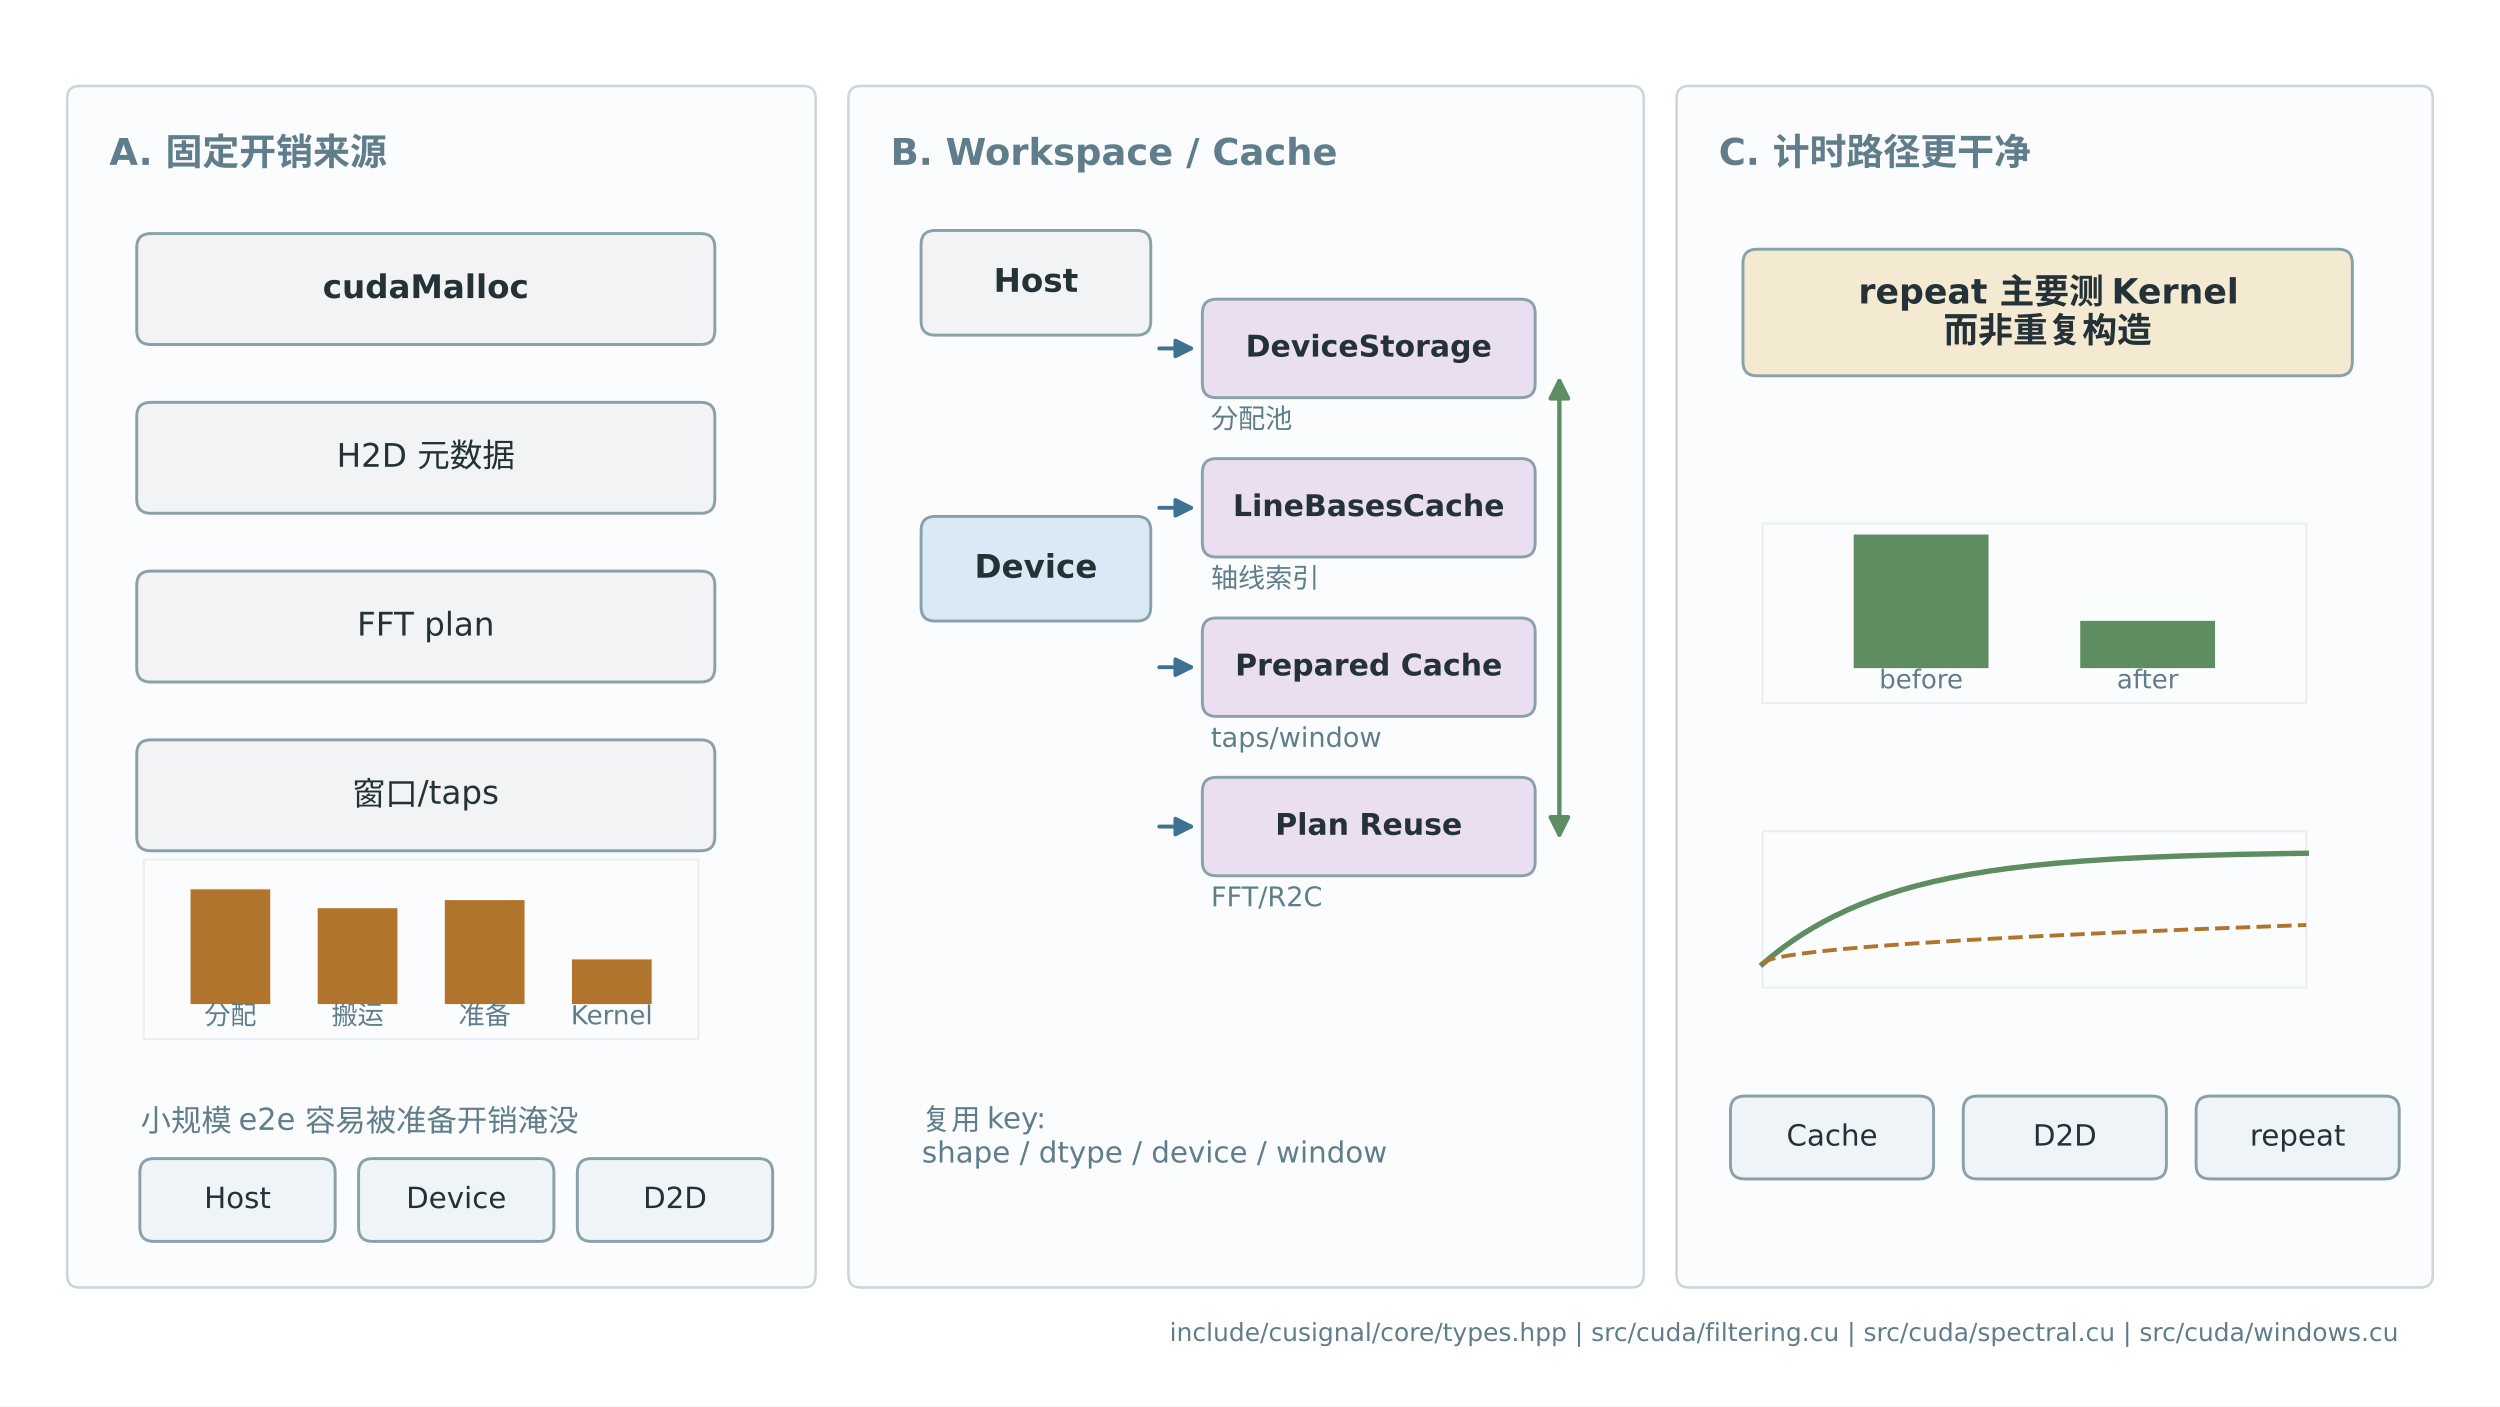
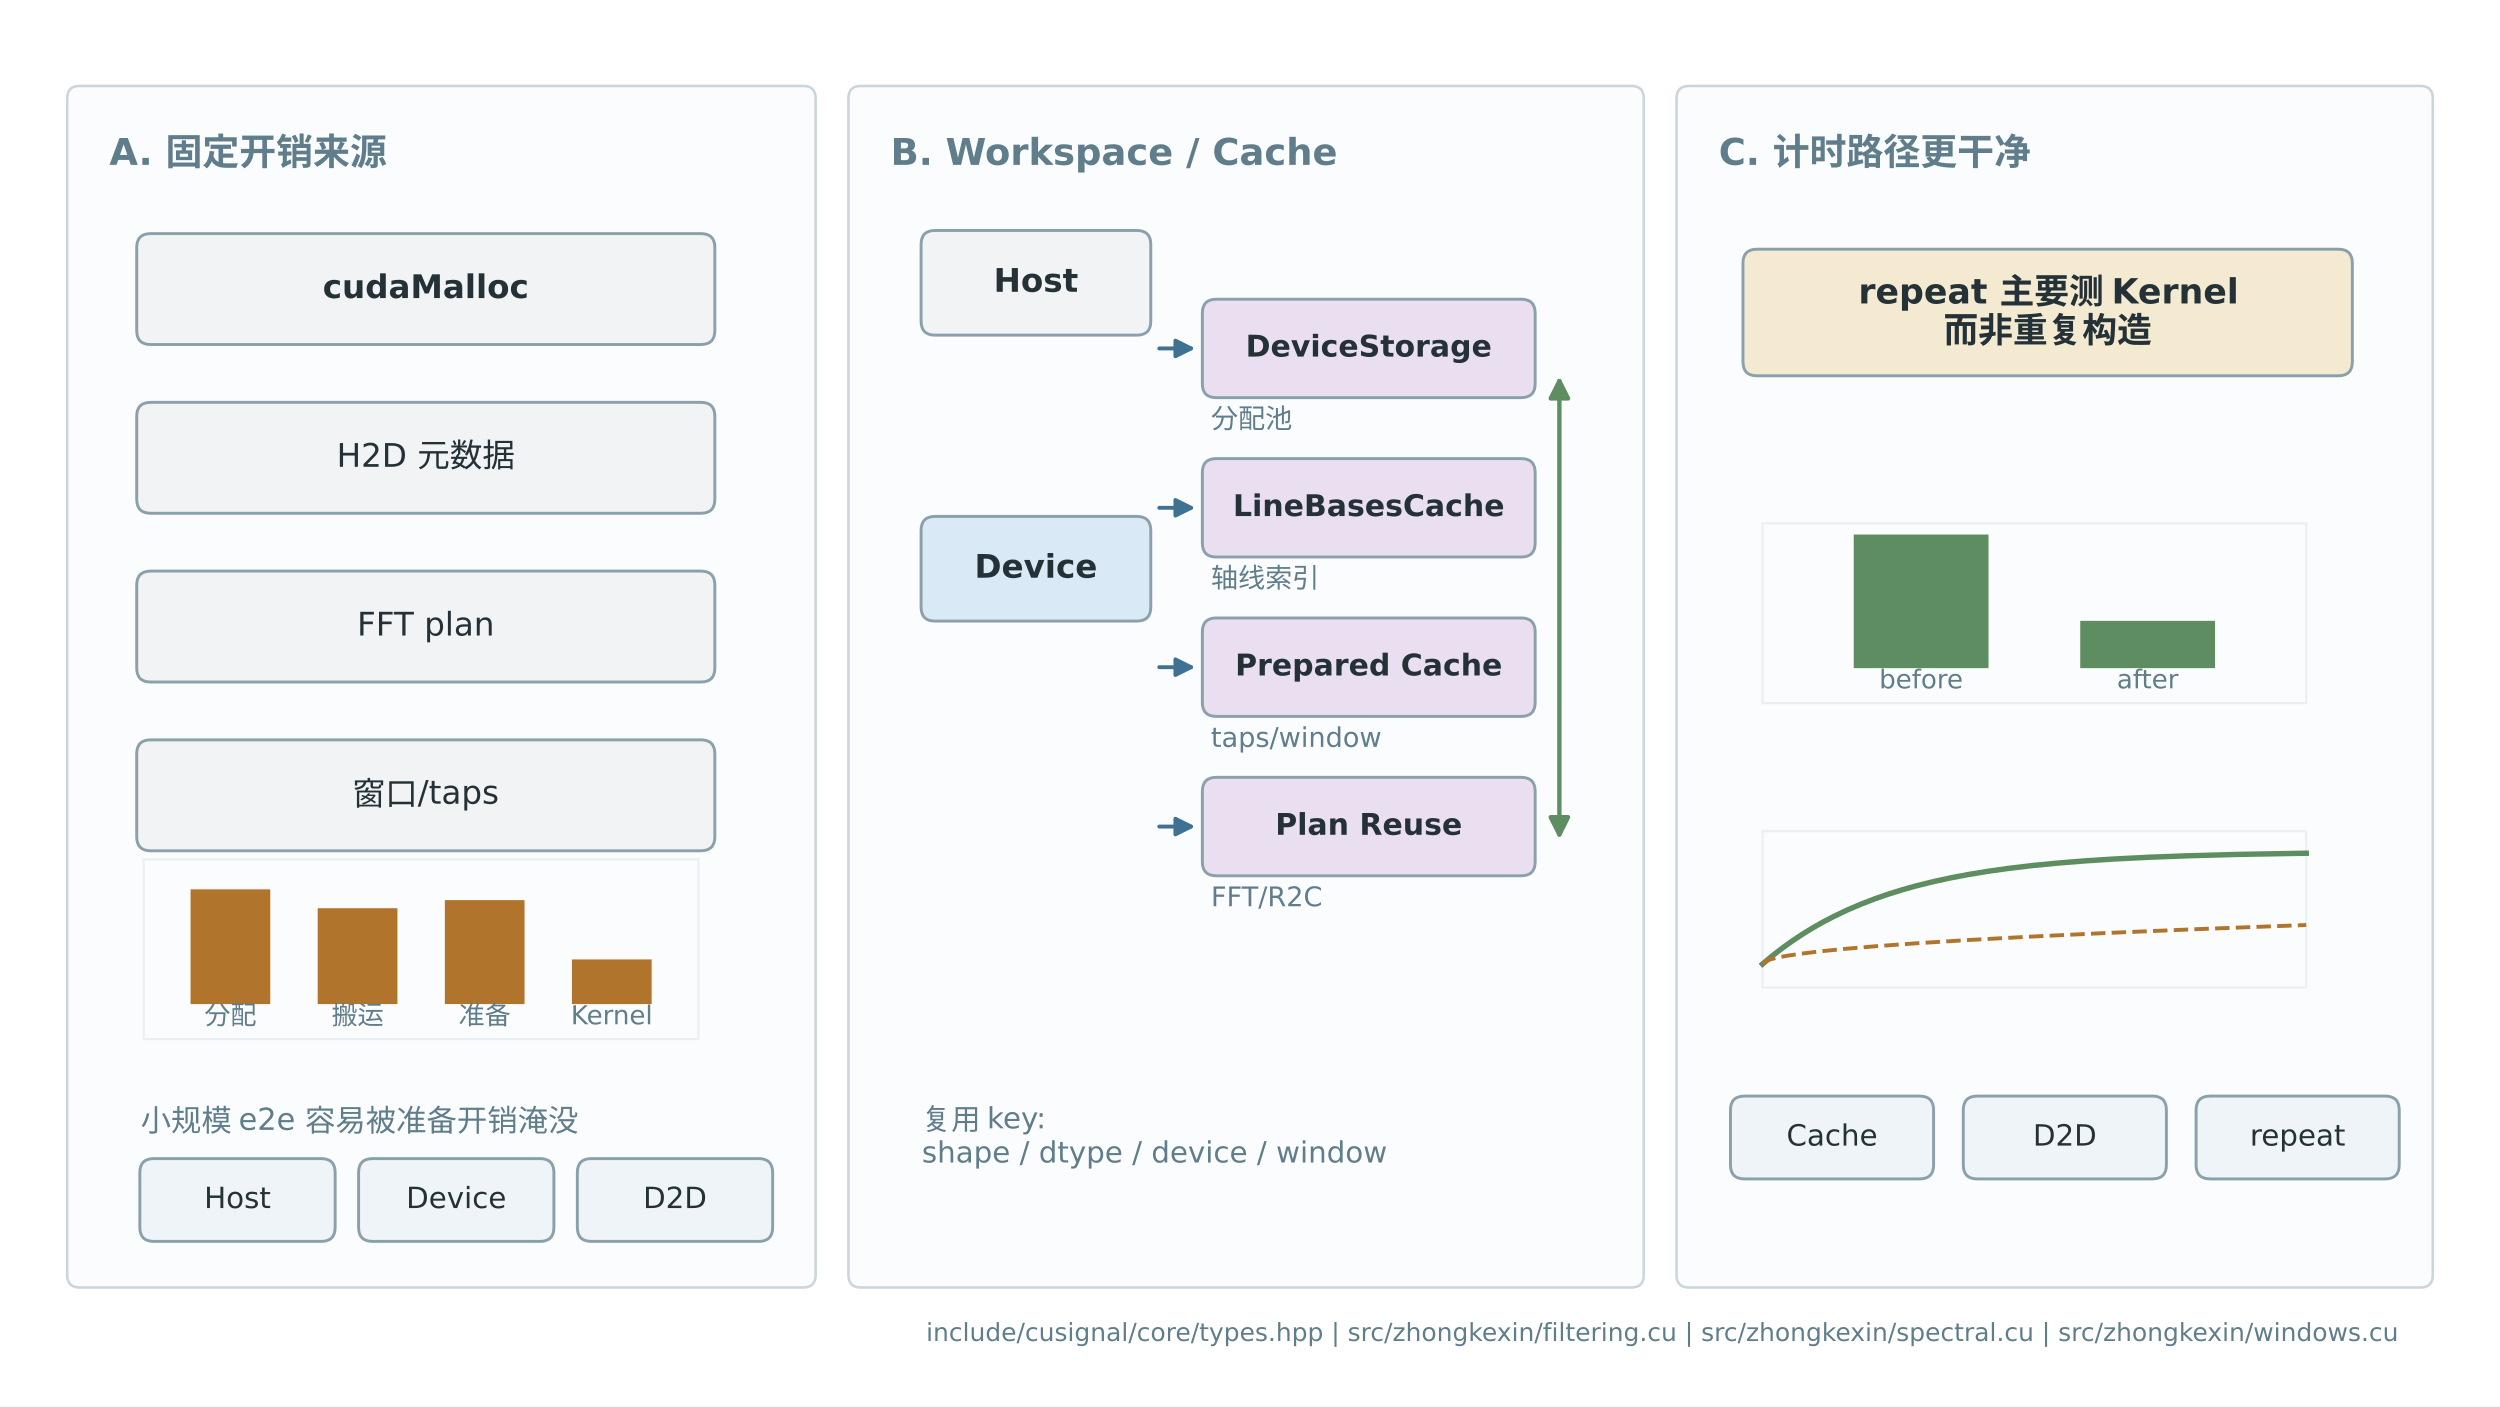
<svg xmlns="http://www.w3.org/2000/svg" width="1152pt" height="648pt" viewBox="0 0 1152 648" version="1.1">
  <defs>
    <style type="text/css">*{stroke-linejoin: round; stroke-linecap: butt}</style>
  </defs>
  <g id="figure_1">
    <g id="patch_1">
      <path d="M 0 648  L 1152 648  L 1152 0  L 0 0  z " style="fill: #ffffff" />
    </g>
    <g id="axes_1">
      <g id="patch_2">
        <path d="M 36.72 593.28  L 370.08 593.28  Q 375.84 593.28 375.84 587.52  L 375.84 45.36  Q 375.84 39.6 370.08 39.6  L 36.72 39.6  Q 30.96 39.6 30.96 45.36  L 30.96 587.52  Q 30.96 593.28 36.72 593.28  z " clip-path="url(#p2fac4d9c1b)" style="fill: #fbfcfd; stroke: #cad6dc; stroke-width: 1.2; stroke-linejoin: miter" />
      </g>
      <g id="patch_3">
        <path d="M 396.72 593.28  L 751.68 593.28  Q 757.44 593.28 757.44 587.52  L 757.44 45.36  Q 757.44 39.6 751.68 39.6  L 396.72 39.6  Q 390.96 39.6 390.96 45.36  L 390.96 587.52  Q 390.96 593.28 396.72 593.28  z " clip-path="url(#p2fac4d9c1b)" style="fill: #fbfcfd; stroke: #cad6dc; stroke-width: 1.2; stroke-linejoin: miter" />
      </g>
      <g id="patch_4">
        <path d="M 778.32 593.28  L 1115.28 593.28  Q 1121.04 593.28 1121.04 587.52  L 1121.04 45.36  Q 1121.04 39.6 1115.28 39.6  L 778.32 39.6  Q 772.56 39.6 772.56 45.36  L 772.56 587.52  Q 772.56 593.28 778.32 593.28  z " clip-path="url(#p2fac4d9c1b)" style="fill: #fbfcfd; stroke: #cad6dc; stroke-width: 1.2; stroke-linejoin: miter" />
      </g>
      <g id="patch_5">
        <path d="M 69.48 158.76  L 322.92 158.76  Q 329.4 158.76 329.4 152.28  L 329.4 114.12  Q 329.4 107.64 322.92 107.64  L 69.48 107.64  Q 63 107.64 63 114.12  L 63 152.28  Q 63 158.76 69.48 158.76  z " clip-path="url(#p2fac4d9c1b)" style="fill: #f1f3f4; stroke: #8aa0aa; stroke-width: 1.35; stroke-linejoin: miter" />
      </g>
      <g id="patch_6">
        <path d="M 69.48 236.52  L 322.92 236.52  Q 329.4 236.52 329.4 230.04  L 329.4 191.88  Q 329.4 185.4 322.92 185.4  L 69.48 185.4  Q 63 185.4 63 191.88  L 63 230.04  Q 63 236.52 69.48 236.52  z " clip-path="url(#p2fac4d9c1b)" style="fill: #f1f3f4; stroke: #8aa0aa; stroke-width: 1.35; stroke-linejoin: miter" />
      </g>
      <g id="patch_7">
        <path d="M 69.48 314.28  L 322.92 314.28  Q 329.4 314.28 329.4 307.8  L 329.4 269.64  Q 329.4 263.16 322.92 263.16  L 69.48 263.16  Q 63 263.16 63 269.64  L 63 307.8  Q 63 314.28 69.48 314.28  z " clip-path="url(#p2fac4d9c1b)" style="fill: #f1f3f4; stroke: #8aa0aa; stroke-width: 1.35; stroke-linejoin: miter" />
      </g>
      <g id="patch_8">
        <path d="M 69.48 392.04  L 322.92 392.04  Q 329.4 392.04 329.4 385.56  L 329.4 347.4  Q 329.4 340.92 322.92 340.92  L 69.48 340.92  Q 63 340.92 63 347.4  L 63 385.56  Q 63 392.04 69.48 392.04  z " clip-path="url(#p2fac4d9c1b)" style="fill: #f1f3f4; stroke: #8aa0aa; stroke-width: 1.35; stroke-linejoin: miter" />
      </g>
      <g id="patch_9">
        <path d="M 66.24 478.8  L 321.84 478.8  L 321.84 396  L 66.24 396  L 66.24 478.8  z " clip-path="url(#p2fac4d9c1b)" style="fill: none; stroke: #e9eff2; stroke-linejoin: miter" />
      </g>
      <g id="patch_10">
        <path d="M 87.54 462.96  L 124.815 462.96  L 124.815 409.554  L 87.54 409.554  z " clip-path="url(#p2fac4d9c1b)" style="fill: #b1742c; stroke: #ffffff; stroke-width: 0.5; stroke-linejoin: miter" />
      </g>
      <g id="patch_11">
        <path d="M 146.115 462.96  L 183.39 462.96  L 183.39 418.248  L 146.115 418.248  z " clip-path="url(#p2fac4d9c1b)" style="fill: #b1742c; stroke: #ffffff; stroke-width: 0.5; stroke-linejoin: miter" />
      </g>
      <g id="patch_12">
        <path d="M 204.69 462.96  L 241.965 462.96  L 241.965 414.522  L 204.69 414.522  z " clip-path="url(#p2fac4d9c1b)" style="fill: #b1742c; stroke: #ffffff; stroke-width: 0.5; stroke-linejoin: miter" />
      </g>
      <g id="patch_13">
        <path d="M 263.265 462.96  L 300.54 462.96  L 300.54 441.846  L 263.265 441.846  z " clip-path="url(#p2fac4d9c1b)" style="fill: #b1742c; stroke: #ffffff; stroke-width: 0.5; stroke-linejoin: miter" />
      </g>
      <g id="patch_14">
        <path d="M 70.92 572.04  L 147.96 572.04  Q 154.44 572.04 154.44 565.56  L 154.44 540.36  Q 154.44 533.88 147.96 533.88  L 70.92 533.88  Q 64.44 533.88 64.44 540.36  L 64.44 565.56  Q 64.44 572.04 70.92 572.04  z " clip-path="url(#p2fac4d9c1b)" style="fill: #eef4f7; stroke: #8aa0aa; stroke-width: 1.35; stroke-linejoin: miter" />
      </g>
      <g id="patch_15">
        <path d="M 171.72 572.04  L 248.76 572.04  Q 255.24 572.04 255.24 565.56  L 255.24 540.36  Q 255.24 533.88 248.76 533.88  L 171.72 533.88  Q 165.24 533.88 165.24 540.36  L 165.24 565.56  Q 165.24 572.04 171.72 572.04  z " clip-path="url(#p2fac4d9c1b)" style="fill: #eef4f7; stroke: #8aa0aa; stroke-width: 1.35; stroke-linejoin: miter" />
      </g>
      <g id="patch_16">
        <path d="M 272.52 572.04  L 349.56 572.04  Q 356.04 572.04 356.04 565.56  L 356.04 540.36  Q 356.04 533.88 349.56 533.88  L 272.52 533.88  Q 266.04 533.88 266.04 540.36  L 266.04 565.56  Q 266.04 572.04 272.52 572.04  z " clip-path="url(#p2fac4d9c1b)" style="fill: #eef4f7; stroke: #8aa0aa; stroke-width: 1.35; stroke-linejoin: miter" />
      </g>
      <g id="patch_17">
        <path d="M 430.92 154.44  L 523.8 154.44  Q 530.28 154.44 530.28 147.96  L 530.28 112.68  Q 530.28 106.2 523.8 106.2  L 430.92 106.2  Q 424.44 106.2 424.44 112.68  L 424.44 147.96  Q 424.44 154.44 430.92 154.44  z " clip-path="url(#p2fac4d9c1b)" style="fill: #f1f3f4; stroke: #8aa0aa; stroke-width: 1.35; stroke-linejoin: miter" />
      </g>
      <g id="patch_18">
        <path d="M 430.92 286.2  L 523.8 286.2  Q 530.28 286.2 530.28 279.72  L 530.28 244.44  Q 530.28 237.96 523.8 237.96  L 430.92 237.96  Q 424.44 237.96 424.44 244.44  L 424.44 279.72  Q 424.44 286.2 430.92 286.2  z " clip-path="url(#p2fac4d9c1b)" style="fill: #d9eaf6; stroke: #8aa0aa; stroke-width: 1.35; stroke-linejoin: miter" />
      </g>
      <g id="patch_19">
        <path d="M 560.52 183.24  L 700.92 183.24  Q 707.4 183.24 707.4 176.76  L 707.4 144.36  Q 707.4 137.88 700.92 137.88  L 560.52 137.88  Q 554.04 137.88 554.04 144.36  L 554.04 176.76  Q 554.04 183.24 560.52 183.24  z " clip-path="url(#p2fac4d9c1b)" style="fill: #eadff1; stroke: #8aa0aa; stroke-width: 1.35; stroke-linejoin: miter" />
      </g>
      <g id="patch_20">
        <path d="M 560.52 256.68  L 700.92 256.68  Q 707.4 256.68 707.4 250.2  L 707.4 217.8  Q 707.4 211.32 700.92 211.32  L 560.52 211.32  Q 554.04 211.32 554.04 217.8  L 554.04 250.2  Q 554.04 256.68 560.52 256.68  z " clip-path="url(#p2fac4d9c1b)" style="fill: #eadff1; stroke: #8aa0aa; stroke-width: 1.35; stroke-linejoin: miter" />
      </g>
      <g id="patch_21">
        <path d="M 560.52 330.12  L 700.92 330.12  Q 707.4 330.12 707.4 323.64  L 707.4 291.24  Q 707.4 284.76 700.92 284.76  L 560.52 284.76  Q 554.04 284.76 554.04 291.24  L 554.04 323.64  Q 554.04 330.12 560.52 330.12  z " clip-path="url(#p2fac4d9c1b)" style="fill: #eadff1; stroke: #8aa0aa; stroke-width: 1.35; stroke-linejoin: miter" />
      </g>
      <g id="patch_22">
        <path d="M 560.52 403.56  L 700.92 403.56  Q 707.4 403.56 707.4 397.08  L 707.4 364.68  Q 707.4 358.2 700.92 358.2  L 560.52 358.2  Q 554.04 358.2 554.04 364.68  L 554.04 397.08  Q 554.04 403.56 560.52 403.56  z " clip-path="url(#p2fac4d9c1b)" style="fill: #eadff1; stroke: #8aa0aa; stroke-width: 1.35; stroke-linejoin: miter" />
      </g>
      <g id="patch_23">
        <path d="M 809.64 173.16  L 1077.48 173.16  Q 1083.96 173.16 1083.96 166.68  L 1083.96 121.32  Q 1083.96 114.84 1077.48 114.84  L 809.64 114.84  Q 803.16 114.84 803.16 121.32  L 803.16 166.68  Q 803.16 173.16 809.64 173.16  z " clip-path="url(#p2fac4d9c1b)" style="fill: #f4ead2; stroke: #8aa0aa; stroke-width: 1.35; stroke-linejoin: miter" />
      </g>
      <g id="patch_24">
        <path d="M 812.16 324  L 1062.72 324  L 1062.72 241.2  L 812.16 241.2  L 812.16 324  z " clip-path="url(#p2fac4d9c1b)" style="fill: none; stroke: #e9eff2; stroke-linejoin: miter" />
      </g>
      <g id="patch_25">
        <path d="M 853.92 308.16  L 916.56 308.16  L 916.56 246.06  L 853.92 246.06  z " clip-path="url(#p2fac4d9c1b)" style="fill: #5d8d60; stroke: #ffffff; stroke-width: 0.5; stroke-linejoin: miter" />
      </g>
      <g id="patch_26">
        <path d="M 958.32 308.16  L 1020.96 308.16  L 1020.96 285.804  L 958.32 285.804  z " clip-path="url(#p2fac4d9c1b)" style="fill: #5d8d60; stroke: #ffffff; stroke-width: 0.5; stroke-linejoin: miter" />
      </g>
      <g id="patch_27">
        <path d="M 812.16 455.04  L 1062.72 455.04  L 1062.72 383.04  L 812.16 383.04  L 812.16 455.04  z " clip-path="url(#p2fac4d9c1b)" style="fill: none; stroke: #e9eff2; stroke-linejoin: miter" />
      </g>
      <g id="patch_28">
        <path d="M 803.88 543.24  L 884.52 543.24  Q 891 543.24 891 536.76  L 891 511.56  Q 891 505.08 884.52 505.08  L 803.88 505.08  Q 797.4 505.08 797.4 511.56  L 797.4 536.76  Q 797.4 543.24 803.88 543.24  z " clip-path="url(#p2fac4d9c1b)" style="fill: #eef4f7; stroke: #8aa0aa; stroke-width: 1.35; stroke-linejoin: miter" />
      </g>
      <g id="patch_29">
        <path d="M 911.16 543.24  L 991.8 543.24  Q 998.28 543.24 998.28 536.76  L 998.28 511.56  Q 998.28 505.08 991.8 505.08  L 911.16 505.08  Q 904.68 505.08 904.68 511.56  L 904.68 536.76  Q 904.68 543.24 911.16 543.24  z " clip-path="url(#p2fac4d9c1b)" style="fill: #eef4f7; stroke: #8aa0aa; stroke-width: 1.35; stroke-linejoin: miter" />
      </g>
      <g id="patch_30">
        <path d="M 1018.44 543.24  L 1099.08 543.24  Q 1105.56 543.24 1105.56 536.76  L 1105.56 511.56  Q 1105.56 505.08 1099.08 505.08  L 1018.44 505.08  Q 1011.96 505.08 1011.96 511.56  L 1011.96 536.76  Q 1011.96 543.24 1018.44 543.24  z " clip-path="url(#p2fac4d9c1b)" style="fill: #eef4f7; stroke: #8aa0aa; stroke-width: 1.35; stroke-linejoin: miter" />
      </g>
      <g id="line2d_1">
        <path d="M 812.16 444.24  L 816.888 440.29  L 821.615 436.642  L 826.343 433.271  L 831.07 430.157  L 835.798 427.281  L 840.525 424.623  L 845.253 422.168  L 851.556 419.183  L 857.86 416.498  L 864.163 414.082  L 870.466 411.908  L 876.77 409.952  L 883.073 408.192  L 890.952 406.238  L 898.832 404.526  L 906.711 403.025  L 916.166 401.468  L 925.621 400.139  L 936.652 398.833  L 947.683 397.747  L 960.29 396.728  L 974.472 395.812  L 990.231 395.02  L 1009.141 394.308  L 1031.203 393.718  L 1057.992 393.241  L 1062.72 393.177  L 1062.72 393.177  " clip-path="url(#p2fac4d9c1b)" style="fill: none; stroke: #5d8d60; stroke-width: 2.5; stroke-linecap: square" />
      </g>
      <g id="line2d_2">
        <path d="M 812.16 444.24  L 813.736 442.813  L 815.312 442.221  L 818.463 441.385  L 823.191 440.463  L 829.494 439.506  L 838.949 438.354  L 849.98 437.247  L 864.163 436.04  L 883.073 434.664  L 906.711 433.183  L 935.076 431.633  L 969.745 429.965  L 1012.293 428.153  L 1062.72 426.24  L 1062.72 426.24  " clip-path="url(#p2fac4d9c1b)" style="fill: none; stroke-dasharray: 6.66,2.88; stroke-dashoffset: 0; stroke: #b1742c; stroke-width: 1.8" />
      </g>
      <g id="text_1">
        <text style="font-weight: 700; font-size: 17px; font-family: 'Droid Sans Fallback', 'DejaVu Sans'; text-anchor: start; fill: #607d8b" x="50.4" y="75.971" transform="rotate(-0 50.4 75.97094)">A. 固定开销来源</text>
      </g>
      <g id="text_2">
        <text style="font-weight: 700; font-size: 17px; font-family: 'Droid Sans Fallback', 'DejaVu Sans'; text-anchor: start; fill: #607d8b" x="410.4" y="75.971" transform="rotate(-0 410.4 75.97094)">B. Workspace / Cache</text>
      </g>
      <g id="text_3">
        <text style="font-weight: 700; font-size: 17px; font-family: 'Droid Sans Fallback', 'DejaVu Sans'; text-anchor: start; fill: #607d8b" x="792" y="75.971" transform="rotate(-0 792 75.97094)">C. 计时路径更干净</text>
      </g>
      <g id="text_4">
        <text style="font-weight: 700; font-size: 15px; font-family: 'Droid Sans Fallback', 'DejaVu Sans'; text-anchor: middle; fill: #243238" x="196.2" y="137.339" transform="rotate(-0 196.2 137.3391)">cudaMalloc</text>
      </g>
      <g id="text_5">
        <text style="font-size: 15px; font-family: 'Droid Sans Fallback', 'DejaVu Sans'; text-anchor: middle; fill: #243238" x="196.2" y="215.099" transform="rotate(-0 196.2 215.0991)">H2D 元数据</text>
      </g>
      <g id="text_6">
        <text style="font-size: 15px; font-family: 'Droid Sans Fallback', 'DejaVu Sans'; text-anchor: middle; fill: #243238" x="196.2" y="292.859" transform="rotate(-0 196.2 292.8591)">FFT plan</text>
      </g>
      <g id="text_7">
        <text style="font-size: 15px; font-family: 'Droid Sans Fallback', 'DejaVu Sans'; text-anchor: middle; fill: #243238" x="196.2" y="371.043" transform="rotate(-0 196.2 371.0433)">窗口/taps</text>
      </g>
      <g id="text_8">
        <text style="font-size: 12px; font-family: 'Droid Sans Fallback', 'DejaVu Sans'; text-anchor: middle; fill: #607d8b" x="106.177" y="471.984" transform="rotate(-0 106.1775 471.9844)">分配</text>
      </g>
      <g id="text_9">
        <text style="font-size: 12px; font-family: 'Droid Sans Fallback', 'DejaVu Sans'; text-anchor: middle; fill: #607d8b" x="164.752" y="471.984" transform="rotate(-0 164.7525 471.9844)">搬运</text>
      </g>
      <g id="text_10">
        <text style="font-size: 12px; font-family: 'Droid Sans Fallback', 'DejaVu Sans'; text-anchor: middle; fill: #607d8b" x="223.327" y="471.984" transform="rotate(-0 223.3275 471.9844)">准备</text>
      </g>
      <g id="text_11">
        <text style="font-size: 12px; font-family: 'Droid Sans Fallback', 'DejaVu Sans'; text-anchor: middle; fill: #607d8b" x="281.902" y="471.984" transform="rotate(-0 281.9025 471.9844)">Kernel</text>
      </g>
      <g id="text_12">
        <text style="font-size: 14px; font-family: 'Droid Sans Fallback', 'DejaVu Sans'; text-anchor: start; fill: #607d8b" x="64.8" y="521.28" transform="rotate(-0 64.8 521.28)">小规模 e2e 容易被准备开销淹没</text>
      </g>
      <g id="text_13">
        <text style="font-size: 13.5px; font-family: 'Droid Sans Fallback', 'DejaVu Sans'; text-anchor: middle; fill: #243238" x="109.44" y="556.685" transform="rotate(-0 109.44 556.6852)">Host</text>
      </g>
      <g id="text_14">
        <text style="font-size: 13.5px; font-family: 'Droid Sans Fallback', 'DejaVu Sans'; text-anchor: middle; fill: #243238" x="210.24" y="556.685" transform="rotate(-0 210.24 556.6852)">Device</text>
      </g>
      <g id="text_15">
        <text style="font-size: 13.5px; font-family: 'Droid Sans Fallback', 'DejaVu Sans'; text-anchor: middle; fill: #243238" x="311.04" y="556.685" transform="rotate(-0 311.04 556.6852)">D2D</text>
      </g>
      <g id="text_16">
        <text style="font-weight: 700; font-size: 15px; font-family: 'Droid Sans Fallback', 'DejaVu Sans'; text-anchor: middle; fill: #243238" x="477.36" y="134.459" transform="rotate(-0 477.36 134.4591)">Host</text>
      </g>
      <g id="text_17">
        <text style="font-weight: 700; font-size: 15px; font-family: 'Droid Sans Fallback', 'DejaVu Sans'; text-anchor: middle; fill: #243238" x="477.36" y="266.219" transform="rotate(-0 477.36 266.2191)">Device</text>
      </g>
      <g id="text_18">
        <text style="font-weight: 700; font-size: 13.8px; font-family: 'Droid Sans Fallback', 'DejaVu Sans'; text-anchor: middle; fill: #243238" x="630.72" y="164.314" transform="rotate(-0 630.72 164.314)">DeviceStorage</text>
      </g>
      <g id="text_19">
        <text style="font-size: 12.5px; font-family: 'Droid Sans Fallback', 'DejaVu Sans'; text-anchor: start; fill: #607d8b" x="558" y="197.28" transform="rotate(-0 558 197.28)">分配池</text>
      </g>
      <g id="patch_31">
        <path d="M 534.198 160.56  Q 542.519 160.56 548.827 160.56  " style="fill: none; stroke: #3f7192; stroke-width: 1.8; stroke-linecap: round" />
        <path d="M 541.627 156.96  L 548.827 160.56  L 541.627 164.16  z " style="fill: #3f7192; stroke: #3f7192; stroke-width: 1.8; stroke-linecap: round" />
      </g>
      <g id="text_20">
        <text style="font-weight: 700; font-size: 13.8px; font-family: 'Droid Sans Fallback', 'DejaVu Sans'; text-anchor: middle; fill: #243238" x="630.72" y="237.808" transform="rotate(-0 630.72 237.8079)">LineBasesCache</text>
      </g>
      <g id="text_21">
        <text style="font-size: 12.5px; font-family: 'Droid Sans Fallback', 'DejaVu Sans'; text-anchor: start; fill: #607d8b" x="558" y="270.72" transform="rotate(-0 558 270.72)">轴线索引</text>
      </g>
      <g id="patch_32">
        <path d="M 534.198 234  Q 542.519 234 548.827 234  " style="fill: none; stroke: #3f7192; stroke-width: 1.8; stroke-linecap: round" />
        <path d="M 541.627 230.4  L 548.827 234  L 541.627 237.6  z " style="fill: #3f7192; stroke: #3f7192; stroke-width: 1.8; stroke-linecap: round" />
      </g>
      <g id="text_22">
        <text style="font-weight: 700; font-size: 13.8px; font-family: 'Droid Sans Fallback', 'DejaVu Sans'; text-anchor: middle; fill: #243238" x="630.72" y="311.248" transform="rotate(-0 630.72 311.2479)">Prepared Cache</text>
      </g>
      <g id="text_23">
        <text style="font-size: 12.5px; font-family: 'Droid Sans Fallback', 'DejaVu Sans'; text-anchor: start; fill: #607d8b" x="558" y="344.16" transform="rotate(-0 558 344.16)">taps/window</text>
      </g>
      <g id="patch_33">
        <path d="M 534.198 307.44  Q 542.519 307.44 548.827 307.44  " style="fill: none; stroke: #3f7192; stroke-width: 1.8; stroke-linecap: round" />
        <path d="M 541.627 303.84  L 548.827 307.44  L 541.627 311.04  z " style="fill: #3f7192; stroke: #3f7192; stroke-width: 1.8; stroke-linecap: round" />
      </g>
      <g id="text_24">
        <text style="font-weight: 700; font-size: 13.8px; font-family: 'Droid Sans Fallback', 'DejaVu Sans'; text-anchor: middle; fill: #243238" x="630.72" y="384.688" transform="rotate(-0 630.72 384.6879)">Plan Reuse</text>
      </g>
      <g id="text_25">
        <text style="font-size: 12.5px; font-family: 'Droid Sans Fallback', 'DejaVu Sans'; text-anchor: start; fill: #607d8b" x="558" y="417.6" transform="rotate(-0 558 417.6)">FFT/R2C</text>
      </g>
      <g id="patch_34">
        <path d="M 534.198 380.88  Q 542.519 380.88 548.827 380.88  " style="fill: none; stroke: #3f7192; stroke-width: 1.8; stroke-linecap: round" />
        <path d="M 541.627 377.28  L 548.827 380.88  L 541.627 384.48  z " style="fill: #3f7192; stroke: #3f7192; stroke-width: 1.8; stroke-linecap: round" />
      </g>
      <g id="patch_35">
        <path d="M 718.56 384.563  Q 718.56 280.081 718.56 175.598  " style="fill: none; stroke: #5d8d60; stroke-width: 2; stroke-linecap: round" />
        <path d="M 722.56 376.563  L 718.56 384.563  L 714.56 376.563  z " style="fill: #5d8d60; stroke: #5d8d60; stroke-width: 2; stroke-linecap: round" />
        <path d="M 714.56 183.598  L 718.56 175.598  L 722.56 183.598  z " style="fill: #5d8d60; stroke: #5d8d60; stroke-width: 2; stroke-linecap: round" />
      </g>
      <g id="text_26">
        <text style="font-size: 13.5px; font-family: 'Droid Sans Fallback', 'DejaVu Sans'; fill: #607d8b" transform="translate(424.8 520.563)">复用 key:</text>
        <text style="font-size: 13.5px; font-family: 'Droid Sans Fallback', 'DejaVu Sans'; fill: #607d8b" transform="translate(424.8 535.68)">shape / dtype / device / window</text>
      </g>
      <g id="text_27">
        <text style="font-weight: 700; font-size: 16px; font-family: 'Droid Sans Fallback', 'DejaVu Sans'; fill: #243238" transform="translate(856.3325 139.8467)">repeat 主要测 Kernel</text>
        <text style="font-weight: 700; font-size: 16px; font-family: 'Droid Sans Fallback', 'DejaVu Sans'; fill: #243238" transform="translate(895.56 157.7632)">而非重复构造</text>
      </g>
      <g id="text_28">
        <text style="font-size: 12px; font-family: 'Droid Sans Fallback', 'DejaVu Sans'; text-anchor: middle; fill: #607d8b" x="885.24" y="317.184" transform="rotate(-0 885.24 317.1844)">before</text>
      </g>
      <g id="text_29">
        <text style="font-size: 12px; font-family: 'Droid Sans Fallback', 'DejaVu Sans'; text-anchor: middle; fill: #607d8b" x="989.64" y="317.184" transform="rotate(-0 989.64 317.1844)">after</text>
      </g>
      <g id="text_30">
        <text style="font-size: 13.5px; font-family: 'Droid Sans Fallback', 'DejaVu Sans'; text-anchor: middle; fill: #243238" x="844.2" y="527.885" transform="rotate(-0 844.2 527.8852)">Cache</text>
      </g>
      <g id="text_31">
        <text style="font-size: 13.5px; font-family: 'Droid Sans Fallback', 'DejaVu Sans'; text-anchor: middle; fill: #243238" x="951.48" y="527.885" transform="rotate(-0 951.48 527.8852)">D2D</text>
      </g>
      <g id="text_32">
        <text style="font-size: 13.5px; font-family: 'Droid Sans Fallback', 'DejaVu Sans'; text-anchor: middle; fill: #243238" x="1058.76" y="527.885" transform="rotate(-0 1058.76 527.8852)">repeat</text>
      </g>
      <g id="text_33">
-         <text style="font-size: 11.5px; font-family: 'Droid Sans Fallback', 'DejaVu Sans'; text-anchor: end; fill: #607d8b" x="1105.2" y="617.929" transform="rotate(-0 1105.2 617.9285)">include/cusignal/core/types.hpp | src/cuda/filtering.cu | src/cuda/spectral.cu | src/cuda/windows.cu</text>
+         <text style="font-size: 11.5px; font-family: 'Droid Sans Fallback', 'DejaVu Sans'; text-anchor: end; fill: #607d8b" x="1105.2" y="617.929" transform="rotate(-0 1105.2 617.9285)">include/cusignal/core/types.hpp | src/zhongkexin/filtering.cu | src/zhongkexin/spectral.cu | src/zhongkexin/windows.cu</text>
      </g>
    </g>
  </g>
  <defs>
    <clipPath id="p2fac4d9c1b">
      <rect x="0" y="0" width="1152" height="648" />
    </clipPath>
  </defs>
</svg>
